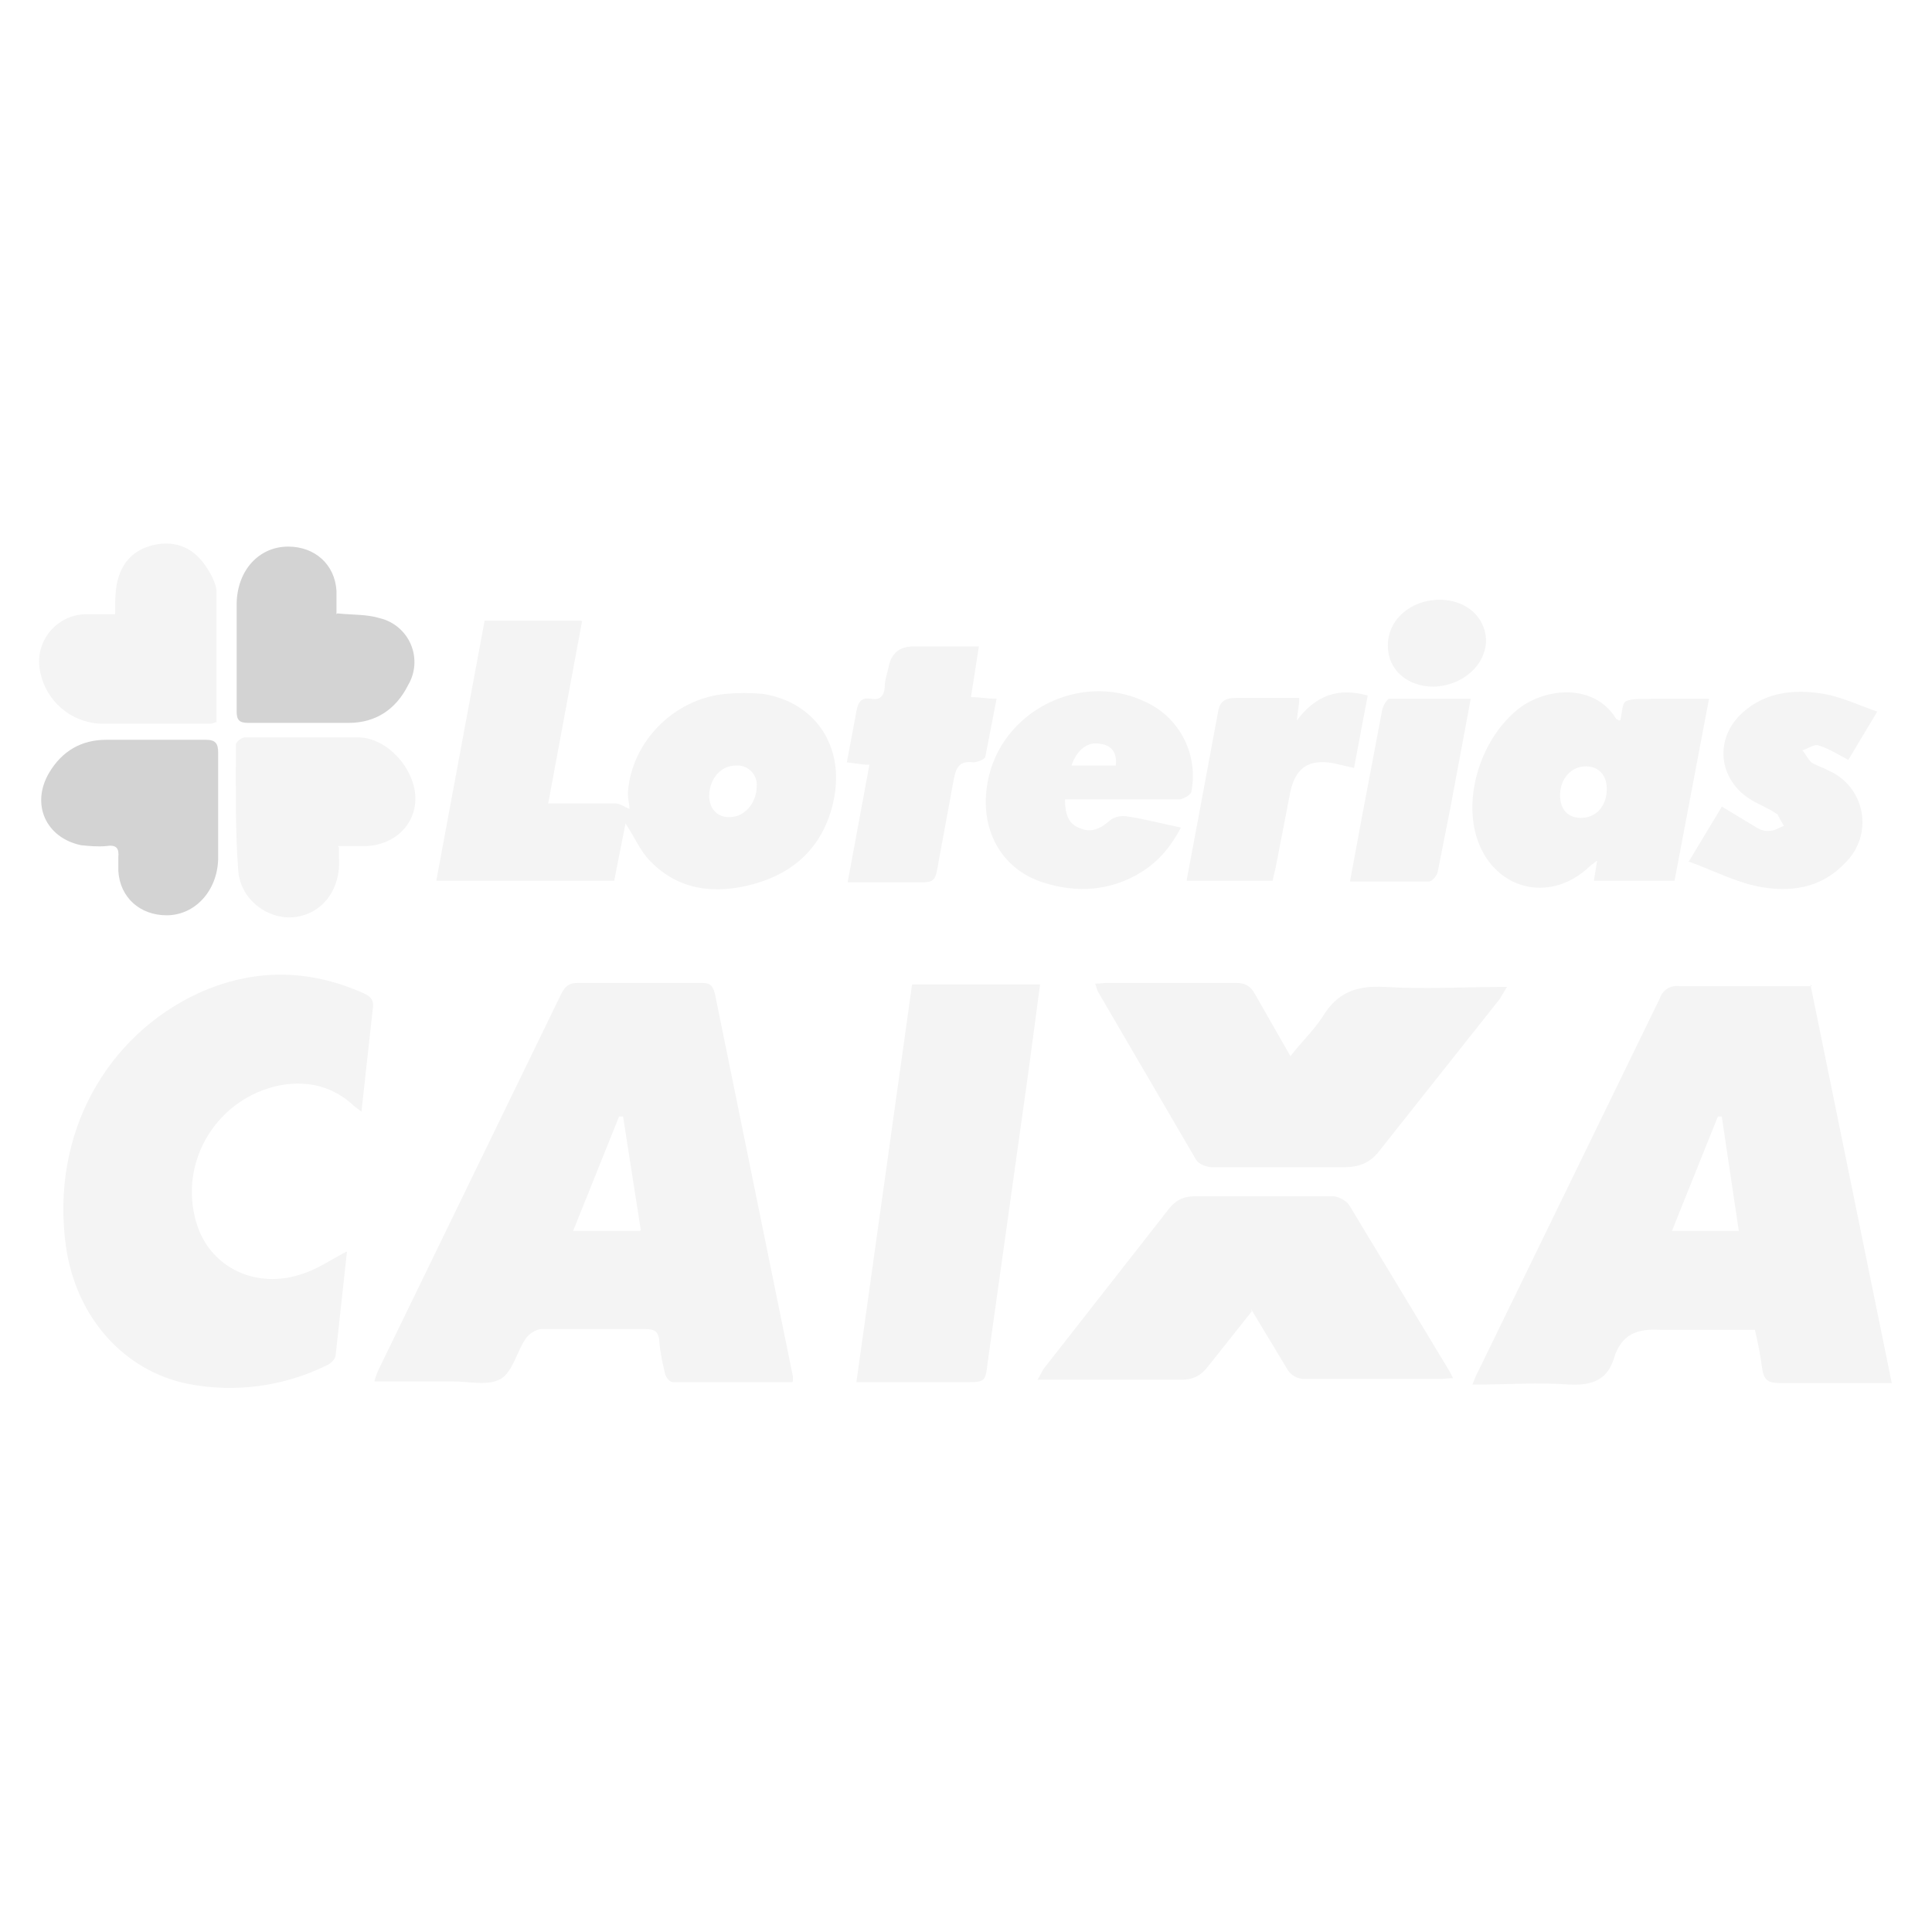
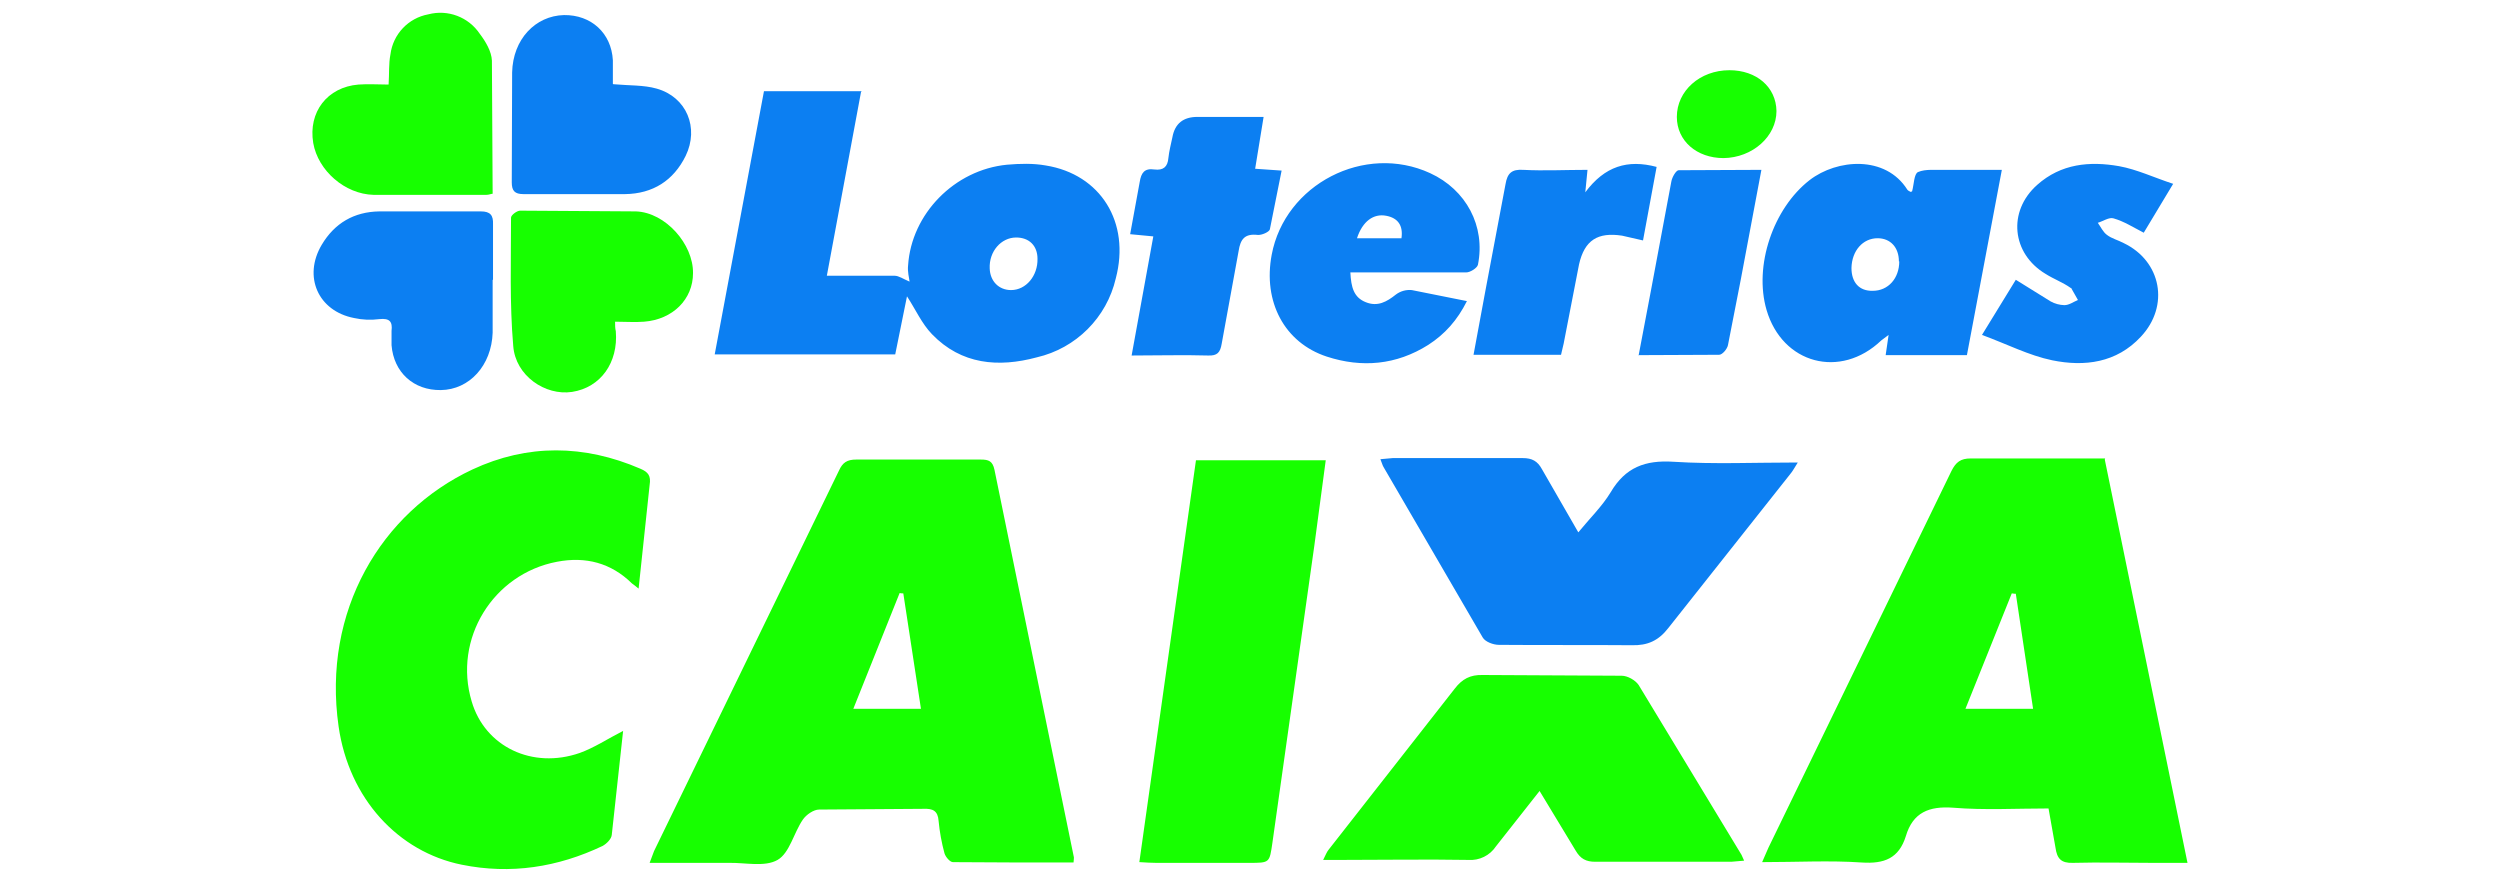
- <svg xmlns="http://www.w3.org/2000/svg" viewBox="0 0 24 24">
-   <g fill="#f4f4f4">
-     <path d="M22.49 12.23l1.01 4.95h-.42-.98c-.15 0-.19-.05-.21-.18-.02-.16-.05-.31-.09-.48h-1.17c-.3-.02-.49.06-.58.35-.08.27-.27.34-.54.33-.4-.03-.79 0-1.22 0 .03-.07.05-.13.08-.18l2.25-4.62a.22.22 0 0 1 .24-.15h1.65zm-1.1 1.64h-.05l-.57 1.42h.83l-.21-1.41zm-11.55 3.3H8.36c-.04 0-.09-.06-.1-.11-.03-.13-.06-.26-.07-.4-.01-.13-.07-.15-.18-.15H6.73c-.07 0-.16.06-.2.12-.11.16-.16.41-.31.5-.16.09-.4.03-.6.03h-.97c.02-.06.03-.1.05-.14l2.27-4.67c.05-.1.1-.14.21-.14h1.53c.1 0 .14.02.17.13l.97 4.76v.06zm-1.88-1.89l-.22-1.41h-.05l-.57 1.42h.83zm-3.65.27l-.14 1.28c0 .05-.06.11-.11.13a2.72 2.72 0 0 1-1.73.23c-.78-.16-1.38-.81-1.51-1.7-.2-1.42.52-2.63 1.64-3.15.68-.31 1.37-.31 2.06 0 .09.04.13.09.11.2l-.14 1.27c-.04-.03-.06-.05-.08-.06-.26-.25-.57-.33-.92-.27-.79.15-1.28.95-1.05 1.71.16.55.74.84 1.33.63.18-.06.34-.17.53-.27zm2.92-7.83l-.42 2.26h.83c.06 0 .11.04.18.07 0-.05-.02-.12-.02-.2.04-.63.57-1.17 1.21-1.23a2.46 2.46 0 0 1 .47 0c.68.11 1.04.7.86 1.39-.13.51-.47.83-.97.97-.47.13-.93.09-1.29-.28-.13-.13-.2-.31-.31-.47l-.14.71H5.42l.6-3.23h1.2zm1.84 2.43c.18 0 .33-.18.33-.38a.24.24 0 0 0-.26-.26c-.19 0-.33.17-.33.38 0 .16.11.27.26.26zm1.57 7.01l.69-4.93h1.59l-.14 1.05-.51 3.64c-.03.25-.03.25-.29.25h-1.14-.2z" />
-     <path d="M15.55 16.29l-.54.68c-.09.12-.19.17-.34.17h-1.56-.22l.07-.13 1.55-1.98c.09-.12.19-.17.34-.17h1.7c.07 0 .17.05.21.11l1.25 2.07.04.08c-.06 0-.11.01-.16.01h-1.67a.25.25 0 0 1-.24-.14l-.44-.73zm-1.95-4.07c.06 0 .1-.01.15-.01h1.6c.11 0 .18.03.24.14l.44.77c.14-.18.29-.32.4-.49.18-.3.42-.39.77-.37.49.03.99 0 1.52 0l-.09.15-1.49 1.88c-.12.16-.26.21-.45.21h-1.63c-.07 0-.17-.04-.2-.09l-1.22-2.09c-.01-.02-.02-.05-.03-.09zm7.2-1.28h-1l.04-.25-.09.07c-.5.48-1.21.29-1.41-.37-.16-.54.08-1.24.53-1.59.34-.26.93-.31 1.2.12 0 .01.03.02.04.03 0 0 .02 0 .02-.01.02-.08.02-.21.07-.23.09-.04.22-.02.33-.03h.7l-.43 2.27zm-.84-1.14c0-.17-.1-.28-.26-.28-.18 0-.32.15-.32.36 0 .18.1.28.26.28.19 0 .32-.15.32-.36zm-6.73.13c0 .18.04.31.19.36.14.06.26 0 .37-.1.05-.04.13-.06.2-.05.22.03.43.09.68.14-.12.23-.27.41-.47.54-.39.25-.82.28-1.25.14-.52-.17-.79-.67-.68-1.25.16-.87 1.14-1.37 1.94-1a1.01 1.01 0 0 1 .59 1.12c0 .04-.09.09-.14.1h-1.21-.2zm.08-.42h.55c.02-.16-.05-.25-.19-.27-.16-.03-.29.07-.36.27zM1.43 7.63c0-.14 0-.26.02-.37.05-.26.2-.43.46-.49s.48.03.63.24c.07.1.14.22.15.33v1.63c-.02 0-.05.02-.07.02H1.24a.8.8 0 0 1-.74-.64.59.59 0 0 1 .56-.72h.37zm2.78 2.9v.12c.03.38-.19.69-.53.74-.33.05-.69-.2-.72-.57-.04-.52-.03-1.05-.03-1.57 0-.03.07-.09.11-.09h1.42c.36.01.7.4.7.76 0 .32-.25.57-.6.59H4.2zm7.85-1.87c.11 0 .2.02.32.02l-.14.72c0 .03-.1.07-.15.07-.16-.02-.21.05-.24.2l-.21 1.14c-.02.11-.05.15-.17.15h-.94l.27-1.46c-.1 0-.18-.02-.28-.03l.12-.64c.02-.11.06-.17.18-.15.11.02.16-.03.17-.14 0-.09.03-.17.05-.26q.05-.25.31-.25h.81l-.1.64z" />
+ <svg xmlns="http://www.w3.org/2000/svg" viewBox="0 0 68 24">
+   <path d="M57.25 12.5l2.25 10.97h-.94c-.73 0-1.45-.02-2.18 0-.32.01-.43-.12-.47-.41l-.19-1.07c-.88 0-1.74.05-2.59-.02-.66-.05-1.1.13-1.29.77-.19.61-.59.76-1.2.72-.88-.06-1.76-.01-2.71-.01l.17-.39 4.98-10.25c.12-.24.25-.34.52-.34h3.66zm-2.42 3.65s-.07 0-.11-.01l-1.26 3.14h1.84l-.47-3.13zM29.2 23.46c-1.1 0-2.19 0-3.28-.01-.08 0-.2-.14-.23-.24a5.24 5.24 0 0 1-.16-.88c-.02-.28-.16-.34-.41-.33l-2.84.02c-.15 0-.35.14-.44.27-.25.36-.36.91-.69 1.1-.35.2-.88.07-1.33.08h-2.15l.12-.32 5.03-10.35c.1-.22.22-.3.47-.3h3.39c.21 0 .32.04.37.28l2.16 10.54c0 .02 0 .05-.01.14zm-4.15-4.18l-.48-3.14c-.03 0-.07 0-.1-.01l-1.26 3.15h1.84zm-8.1.59l-.31 2.84c-.01.11-.14.24-.25.3-1.22.58-2.5.78-3.83.51-1.73-.35-3.07-1.8-3.35-3.76-.45-3.14 1.16-5.83 3.64-6.99 1.5-.7 3.04-.68 4.57-.02.21.09.29.19.25.44l-.3 2.82c-.08-.07-.13-.1-.18-.14-.57-.56-1.26-.74-2.04-.59-1.74.33-2.83 2.1-2.32 3.8.36 1.23 1.65 1.85 2.94 1.4.39-.14.75-.38 1.18-.6zm14.04 3.58l1.54-10.93h3.53l-.31 2.32-1.14 8.08c-.08.55-.07.55-.63.55h-2.53c-.14 0-.28-.01-.45-.02zm10.89-1.94l-1.19 1.51a.83.83 0 0 1-.75.37c-1.15-.02-2.31 0-3.47 0h-.48c.07-.14.1-.22.15-.28l3.43-4.38c.2-.26.42-.38.76-.37l3.78.02c.16 0 .37.12.46.25l2.78 4.59c.03.04.04.09.09.19l-.35.03h-3.7c-.25 0-.4-.08-.53-.3l-.98-1.62z" fill="#17ff00" />
+   <path d="M37.55 12.49l.33-.03h3.54c.25 0 .4.08.52.3l.99 1.72c.32-.39.65-.71.88-1.09.4-.68.94-.88 1.71-.83 1.1.07 2.2.02 3.38.02-.09.14-.14.24-.21.32l-3.31 4.18c-.27.35-.57.48-.99.47-1.21-.01-2.41 0-3.62-.01-.15 0-.37-.08-.44-.2l-2.7-4.64c-.03-.05-.04-.11-.08-.2z" fill="#0c7ff2" />
+   <path d="M10.57 2.3c.02-.3 0-.57.05-.82A1.27 1.27 0 0 1 11.65.39a1.29 1.29 0 0 1 1.4.53c.16.21.32.48.33.73l.02 3.62c-.04 0-.1.03-.17.03h-3.07c-.78-.02-1.51-.66-1.64-1.41-.14-.84.38-1.52 1.23-1.59.27-.02.54 0 .81 0zm6.16 6.44c0 .1 0 .19.02.27.07.85-.41 1.53-1.19 1.65-.73.11-1.54-.44-1.6-1.25-.1-1.16-.06-2.33-.06-3.49 0-.07.16-.19.25-.19l3.15.02c.8.03 1.56.89 1.55 1.68 0 .71-.55 1.26-1.33 1.32-.25.02-.51 0-.79 0z" fill="#17ff00" />
+   <g fill="#0c7ff2">
+     <path d="M16.68 2.29c.44.04.83.02 1.18.12.82.23 1.16 1.07.79 1.83-.33.67-.89 1.03-1.65 1.04h-2.76c-.24 0-.32-.09-.32-.32l.01-2.99c.02-.9.63-1.54 1.41-1.56.74-.01 1.29.49 1.33 1.23v.64zM13.4 7.61v1.44c-.03.89-.63 1.55-1.41 1.56-.74.01-1.28-.48-1.34-1.22V9c.03-.25-.05-.35-.33-.32-.23.03-.47.02-.69-.03-.98-.19-1.39-1.13-.88-1.99.35-.59.88-.9 1.57-.91h2.76c.26 0 .34.11.33.35v1.51zM23.42 2.5l-.93 5h1.84c.12 0 .24.09.41.16-.01-.1-.06-.27-.04-.44.09-1.4 1.26-2.6 2.69-2.74.35-.03.71-.04 1.05.02 1.5.24 2.31 1.55 1.91 3.07a2.87 2.87 0 0 1-2.15 2.15c-1.04.28-2.05.2-2.85-.63-.28-.29-.45-.68-.68-1.03l-.32 1.58h-4.91l1.34-7.16h2.66zm4.08 5.39c.41 0 .73-.39.72-.85 0-.36-.23-.58-.58-.58-.41 0-.74.38-.72.84.01.35.25.59.58.59zm26.01 1.77h-2.22l.08-.55-.2.15c-1.11 1.06-2.69.64-3.12-.83-.35-1.2.18-2.76 1.17-3.53.75-.58 2.07-.68 2.66.26.02.03.06.04.09.06.02-.01.04-.01.04-.02.05-.18.05-.47.16-.52.21-.09.48-.05.72-.06h1.56l-.95 5.04zm-1.86-2.55c0-.38-.23-.63-.58-.63-.4 0-.7.34-.71.81 0 .39.21.63.58.62.42 0 .72-.34.72-.8zm-14.92.3c.02.4.09.68.42.81.32.13.57-.01.82-.21a.62.62 0 0 1 .43-.12l1.5.3c-.26.52-.6.9-1.05 1.19-.87.55-1.81.63-2.76.32-1.16-.38-1.74-1.5-1.5-2.77.36-1.92 2.53-3.04 4.31-2.22.98.45 1.51 1.44 1.3 2.49-.02.09-.21.21-.32.21h-2.69-.45zm.18-.93h1.21c.05-.35-.1-.55-.41-.61-.35-.07-.65.15-.8.61z" />
+     <path d="M34.14 4.59l.72.05-.32 1.6c-.02.07-.22.16-.33.15-.35-.04-.47.11-.52.44l-.46 2.52c-.04.24-.12.33-.37.32-.67-.02-1.34 0-2.08 0l.59-3.24-.63-.06.26-1.42c.04-.25.13-.38.4-.34.24.03.36-.07.38-.31.02-.19.07-.38.11-.57q.1-.55.68-.55h1.8l-.23 1.41zm19.77 4.52l.92-1.5.95.59a.82.82 0 0 0 .37.1c.13 0 .25-.09.37-.14-.34-.58-.11-.26-.2-.33-.21-.15-.46-.24-.68-.38-.92-.55-1.04-1.7-.23-2.42.65-.58 1.43-.65 2.23-.51.49.09.95.31 1.47.48l-.8 1.33c-.29-.15-.54-.31-.82-.39-.12-.04-.29.08-.43.12.08.11.14.25.25.33.13.1.3.14.45.22 1.03.49 1.26 1.71.47 2.55-.66.71-1.53.82-2.41.64-.63-.13-1.23-.44-1.91-.69zm-9.22-2.57l-.57-.13c-.66-.1-1.02.12-1.17.78l-.4 2.06c-.02.13-.06.25-.09.4h-2.38l.33-1.78.54-2.86c.05-.3.17-.41.48-.39.57.03 1.14 0 1.75 0l-.06.61c.53-.71 1.15-.9 1.94-.69l-.37 2zm-.12 3.13l.34-1.79.55-2.94c.02-.12.13-.31.2-.31l2.25-.01-.56 2.98L47 9.39c-.02.1-.15.26-.24.26l-2.2.01z" />
  </g>
-   <path d="M4.19 7.62c.2.02.37.01.53.06a.56.56 0 0 1 .35.83c-.15.3-.4.47-.74.47H3.08c-.11 0-.14-.04-.14-.14V7.49c.01-.41.28-.7.64-.7.33 0 .58.22.6.55v.29zm-1.48 2.4v.65c-.01.4-.29.7-.64.7-.33 0-.58-.22-.6-.55v-.17c.01-.11-.02-.16-.15-.14-.1.01-.21 0-.31-.01-.44-.09-.63-.51-.4-.9.16-.27.4-.41.71-.41h1.24c.12 0 .15.05.15.16v.68z" fill="#d3d3d3" />
-   <g fill="#f4f4f4">
-     <path d="M20.98 10.7l.41-.68.43.26c.05.03.11.05.17.04.06 0 .11-.04.17-.06-.15-.26-.05-.12-.09-.15-.1-.07-.21-.11-.31-.17-.42-.25-.47-.77-.11-1.09.29-.26.65-.29 1.01-.23.22.04.43.14.66.22l-.36.6c-.13-.07-.24-.14-.37-.18-.05-.02-.13.04-.2.06.04.05.07.11.11.15.06.04.14.06.21.1a.7.7 0 0 1 .21 1.15c-.3.32-.69.37-1.09.29-.29-.06-.55-.2-.86-.31zm-4.16-1.16l-.26-.06c-.3-.05-.46.05-.53.35l-.18.93c-.01.06-.03.11-.04.18h-1.07l.15-.8.24-1.29c.02-.13.08-.18.22-.18h.79c0 .09-.02.16-.03.28.24-.32.52-.41.88-.31l-.17.9zm-.05 1.41l.15-.81.25-1.32c.01-.05.06-.14.09-.14h1.01l-.25 1.34-.16.81c-.01.05-.07.12-.11.12h-.99z" />
-     <path d="M17.88,7.45c.33,0,.57.21.58.5,0,.31-.29.57-.65.58-.33,0-.57-.21-.57-.51,0-.32.28-.57.65-.57Z" />
-   </g>
+   <path d="M47.04,1.91c.74,0,1.27.46,1.28,1.11,0,.69-.65,1.27-1.44,1.28-.73,0-1.27-.47-1.27-1.12,0-.71.63-1.27,1.43-1.27Z" fill="#17ff00" />
</svg>
